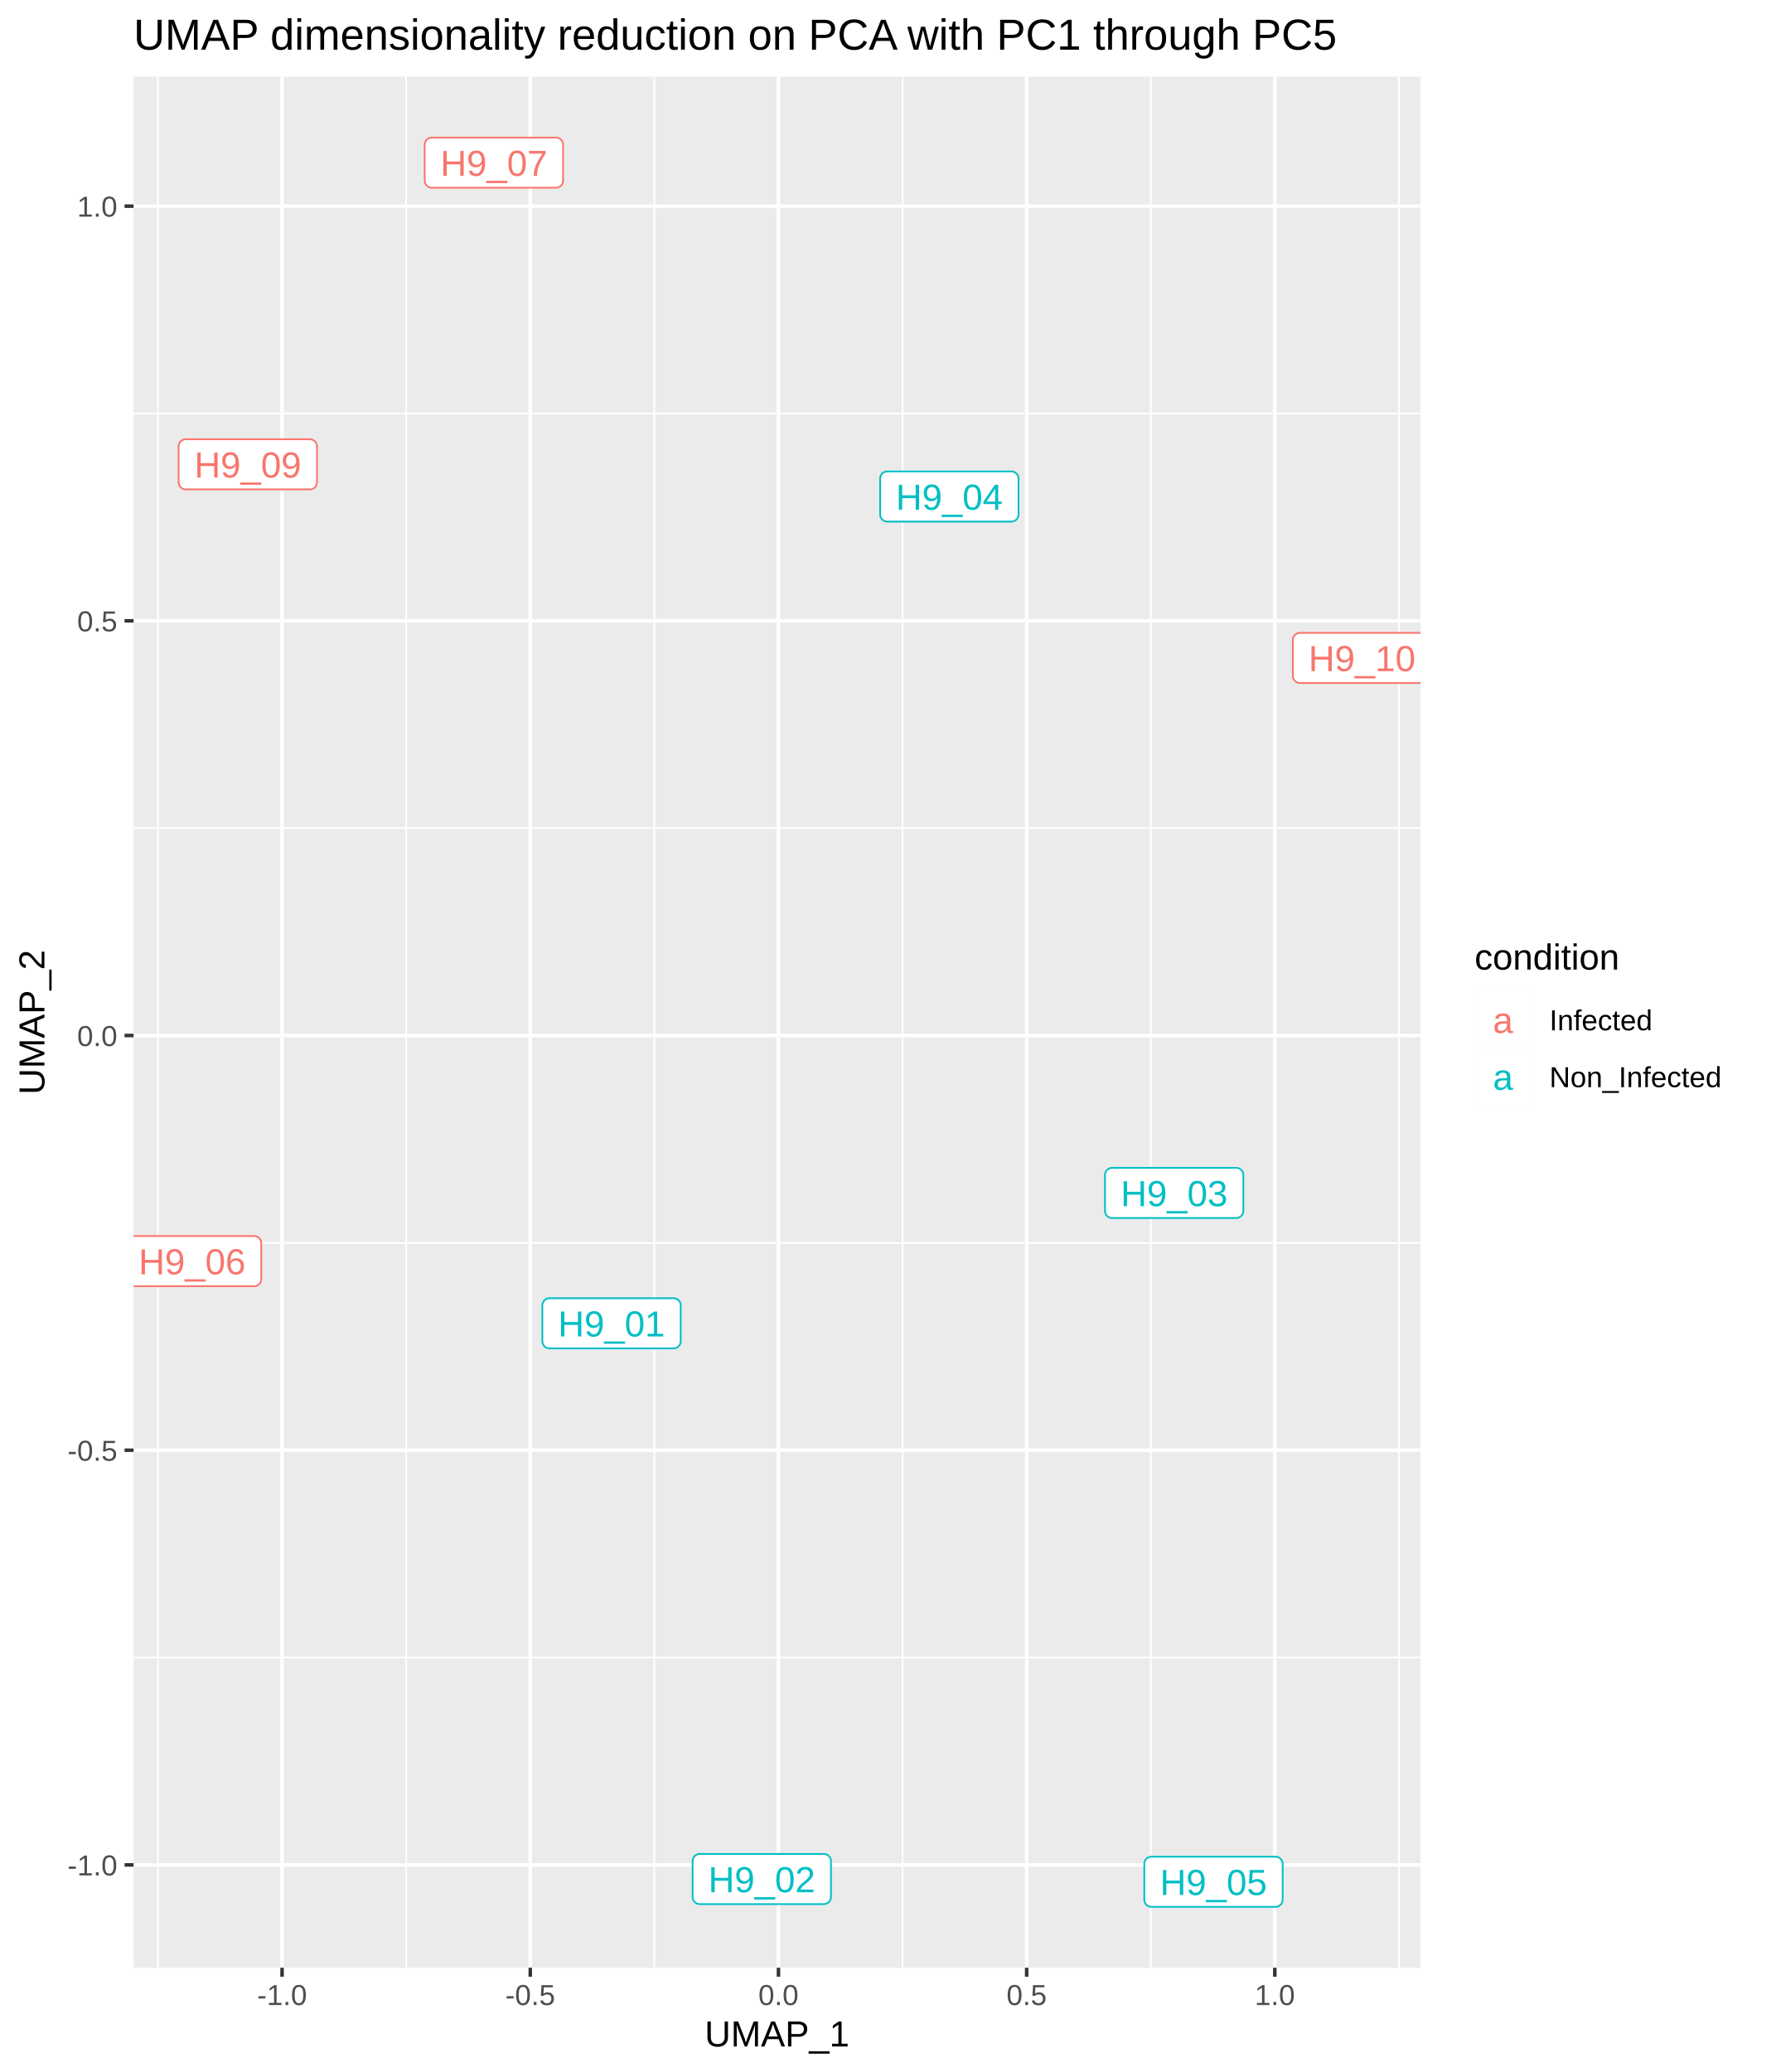
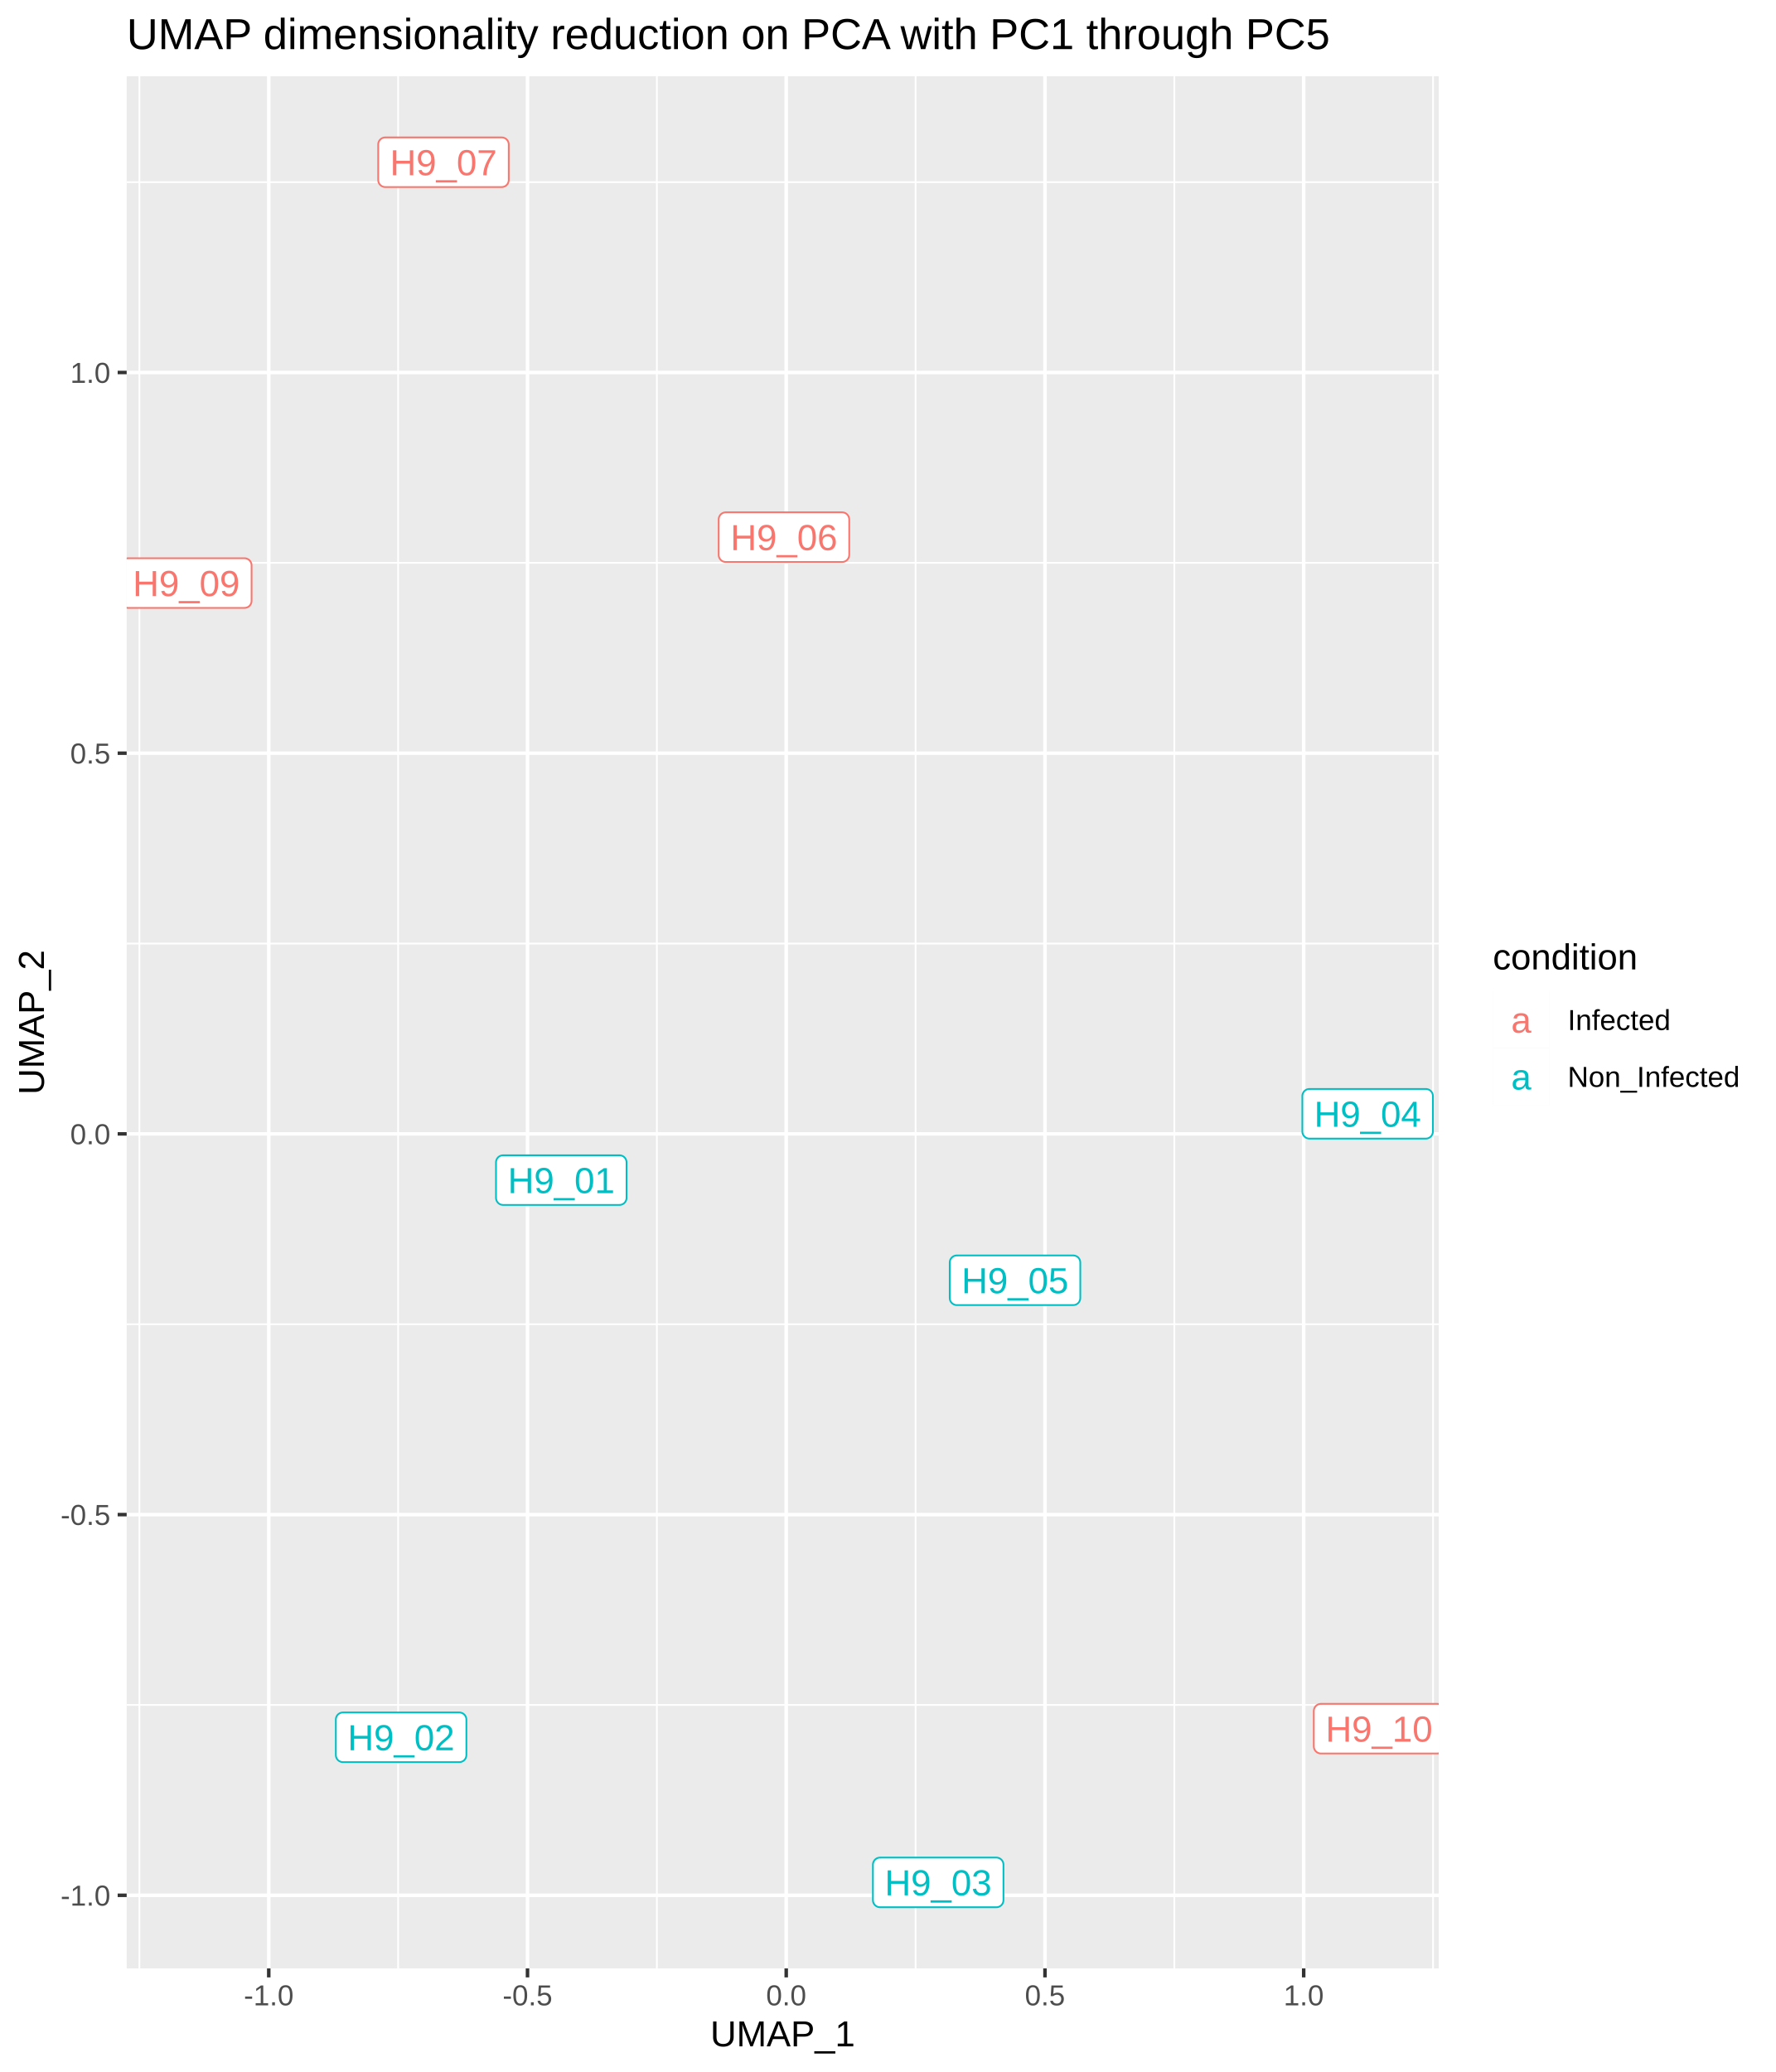
<svg xmlns="http://www.w3.org/2000/svg" class="svglite" width="540.00pt" height="630.00pt" viewBox="0 0 540.00 630.00">
  <defs>
    <style type="text/css">
    .svglite line, .svglite polyline, .svglite polygon, .svglite path, .svglite rect, .svglite circle {
      fill: none;
      stroke: #000000;
      stroke-linecap: round;
      stroke-linejoin: round;
      stroke-miterlimit: 10.00;
    }
    .svglite text {
      white-space: pre;
    }
  </style>
  </defs>
  <rect width="100%" height="100%" style="stroke: none; fill: #FFFFFF;" />
  <defs>
    <clipPath id="cpMC4wMHw1NDAuMDB8MC4wMHw2MzAuMDA=">
      <rect x="0.00" y="0.00" width="540.00" height="630.00" />
    </clipPath>
  </defs>
  <g clip-path="url(#cpMC4wMHw1NDAuMDB8MC4wMHw2MzAuMDA=)">
-     <rect x="0.00" y="0.00" width="540.00" height="630.00" style="stroke-width: 1.07; stroke: #FFFFFF; fill: #FFFFFF;" />
+     <rect x="0" y="0.00" width="540.00" height="630.00" style="stroke-width: 1.07; stroke: #FFFFFF; fill: #FFFFFF;" />
  </g>
  <defs>
-     <clipPath id="cpNDAuNjJ8NDMxLjk0fDIzLjMyfDU5OC4yOQ==">
-       <rect x="40.62" y="23.32" width="391.32" height="574.97" />
+     <clipPath id="cpMzguNTJ8NDM3LjQ4fDIzLjE4fDU5OC41MA==">
+       <rect x="38.52" y="23.18" width="398.96" height="575.33" />
    </clipPath>
  </defs>
-   <g clip-path="url(#cpNDAuNjJ8NDMxLjk0fDIzLjMyfDU5OC4yOQ==)">
-     <rect x="40.62" y="23.32" width="391.32" height="574.97" style="stroke-width: 1.07; stroke: none; fill: #EBEBEB;" />
-     <polyline points="40.62,503.98 431.94,503.98 " style="stroke-width: 0.53; stroke: #FFFFFF; stroke-linecap: butt;" />
-     <polyline points="40.62,377.90 431.94,377.90 " style="stroke-width: 0.53; stroke: #FFFFFF; stroke-linecap: butt;" />
-     <polyline points="40.62,251.81 431.94,251.81 " style="stroke-width: 0.53; stroke: #FFFFFF; stroke-linecap: butt;" />
-     <polyline points="40.62,125.72 431.94,125.72 " style="stroke-width: 0.53; stroke: #FFFFFF; stroke-linecap: butt;" />
-     <polyline points="48.03,598.29 48.03,23.32 " style="stroke-width: 0.53; stroke: #FFFFFF; stroke-linecap: butt;" />
-     <polyline points="123.50,598.29 123.50,23.32 " style="stroke-width: 0.53; stroke: #FFFFFF; stroke-linecap: butt;" />
-     <polyline points="198.97,598.29 198.97,23.32 " style="stroke-width: 0.53; stroke: #FFFFFF; stroke-linecap: butt;" />
-     <polyline points="274.44,598.29 274.44,23.32 " style="stroke-width: 0.53; stroke: #FFFFFF; stroke-linecap: butt;" />
-     <polyline points="349.91,598.29 349.91,23.32 " style="stroke-width: 0.53; stroke: #FFFFFF; stroke-linecap: butt;" />
-     <polyline points="425.38,598.29 425.38,23.32 " style="stroke-width: 0.53; stroke: #FFFFFF; stroke-linecap: butt;" />
-     <polyline points="40.62,567.03 431.94,567.03 " style="stroke-width: 1.07; stroke: #FFFFFF; stroke-linecap: butt;" />
-     <polyline points="40.62,440.94 431.94,440.94 " style="stroke-width: 1.07; stroke: #FFFFFF; stroke-linecap: butt;" />
-     <polyline points="40.62,314.85 431.94,314.85 " style="stroke-width: 1.07; stroke: #FFFFFF; stroke-linecap: butt;" />
-     <polyline points="40.62,188.76 431.94,188.76 " style="stroke-width: 1.07; stroke: #FFFFFF; stroke-linecap: butt;" />
-     <polyline points="40.62,62.68 431.94,62.68 " style="stroke-width: 1.07; stroke: #FFFFFF; stroke-linecap: butt;" />
-     <polyline points="85.77,598.29 85.77,23.32 " style="stroke-width: 1.07; stroke: #FFFFFF; stroke-linecap: butt;" />
-     <polyline points="161.24,598.29 161.24,23.32 " style="stroke-width: 1.07; stroke: #FFFFFF; stroke-linecap: butt;" />
-     <polyline points="236.71,598.29 236.71,23.32 " style="stroke-width: 1.07; stroke: #FFFFFF; stroke-linecap: butt;" />
-     <polyline points="312.18,598.29 312.18,23.32 " style="stroke-width: 1.07; stroke: #FFFFFF; stroke-linecap: butt;" />
-     <polyline points="387.64,598.29 387.64,23.32 " style="stroke-width: 1.07; stroke: #FFFFFF; stroke-linecap: butt;" />
-     <polygon points="167.07,409.97 204.82,409.97 204.74,409.97 205.08,409.96 205.42,409.89 205.75,409.77 206.05,409.59 206.32,409.37 206.55,409.11 206.74,408.82 206.87,408.50 206.96,408.16 206.98,407.81 206.98,407.81 206.98,396.89 206.98,396.89 206.96,396.55 206.87,396.21 206.74,395.89 206.55,395.59 206.32,395.33 206.05,395.11 205.75,394.94 205.42,394.82 205.08,394.75 204.82,394.73 167.07,394.73 167.33,394.75 166.99,394.73 166.64,394.78 166.31,394.87 165.99,395.02 165.71,395.22 165.46,395.46 165.25,395.74 165.09,396.05 164.98,396.37 164.92,396.72 164.91,396.89 164.91,407.81 164.92,407.64 164.92,407.99 164.98,408.33 165.09,408.66 165.25,408.97 165.46,409.25 165.71,409.49 165.99,409.68 166.31,409.83 166.64,409.93 166.99,409.97 " style="stroke-width: 0.53; stroke: #00BFC4; fill: #FFFFFF;" />
-     <text x="185.95" y="406.37" text-anchor="middle" style="font-size: 11.04px;fill: #00BFC4; font-family: &quot;Liberation Sans&quot;;" textLength="34.87px" lengthAdjust="spacingAndGlyphs">H9_01</text>
-     <polygon points="212.77,578.95 250.51,578.95 250.43,578.95 250.78,578.94 251.12,578.87 251.44,578.74 251.74,578.57 252.01,578.35 252.24,578.09 252.43,577.80 252.56,577.48 252.65,577.14 252.67,576.79 252.67,576.79 252.67,565.87 252.67,565.87 252.65,565.52 252.56,565.19 252.43,564.87 252.24,564.57 252.01,564.31 251.74,564.09 251.44,563.92 251.12,563.79 250.78,563.73 250.51,563.71 212.77,563.71 213.03,563.73 212.68,563.71 212.33,563.75 212.00,563.85 211.69,564.00 211.40,564.20 211.15,564.44 210.94,564.71 210.78,565.02 210.67,565.35 210.61,565.70 210.61,565.87 210.61,576.79 210.61,576.62 210.61,576.97 210.67,577.31 210.78,577.64 210.94,577.95 211.15,578.22 211.40,578.46 211.69,578.66 212.00,578.81 212.33,578.91 212.68,578.95 " style="stroke-width: 0.53; stroke: #00BFC4; fill: #FFFFFF;" />
-     <text x="231.64" y="575.35" text-anchor="middle" style="font-size: 11.04px;fill: #00BFC4; font-family: &quot;Liberation Sans&quot;;" textLength="34.87px" lengthAdjust="spacingAndGlyphs">H9_02</text>
-     <polygon points="338.16,370.34 375.91,370.34 375.82,370.33 376.17,370.32 376.51,370.25 376.83,370.13 377.13,369.95 377.40,369.73 377.63,369.47 377.82,369.18 377.96,368.86 378.04,368.52 378.07,368.18 378.07,368.18 378.07,357.25 378.07,357.25 378.04,356.91 377.96,356.57 377.82,356.25 377.63,355.96 377.40,355.70 377.13,355.48 376.83,355.30 376.51,355.18 376.17,355.11 375.91,355.09 338.16,355.09 338.42,355.11 338.07,355.10 337.73,355.14 337.39,355.23 337.08,355.38 336.79,355.58 336.54,355.82 336.33,356.10 336.17,356.41 336.06,356.74 336.01,357.08 336.00,357.25 336.00,368.18 336.01,368.00 336.01,368.35 336.06,368.69 336.17,369.02 336.33,369.33 336.54,369.61 336.79,369.85 337.08,370.05 337.39,370.20 337.73,370.29 338.07,370.33 " style="stroke-width: 0.53; stroke: #00BFC4; fill: #FFFFFF;" />
-     <text x="357.03" y="366.74" text-anchor="middle" style="font-size: 11.04px;fill: #00BFC4; font-family: &quot;Liberation Sans&quot;;" textLength="34.87px" lengthAdjust="spacingAndGlyphs">H9_03</text>
-     <polygon points="269.79,158.59 307.54,158.59 307.45,158.59 307.80,158.57 308.14,158.50 308.46,158.38 308.77,158.21 309.03,157.99 309.27,157.73 309.45,157.43 309.59,157.11 309.67,156.77 309.70,156.43 309.70,156.43 309.70,145.51 309.70,145.51 309.67,145.16 309.59,144.82 309.45,144.50 309.27,144.21 309.03,143.95 308.77,143.73 308.46,143.55 308.14,143.43 307.80,143.36 307.54,143.35 269.79,143.35 270.05,143.36 269.70,143.35 269.36,143.39 269.02,143.49 268.71,143.63 268.42,143.83 268.17,144.07 267.96,144.35 267.80,144.66 267.69,144.99 267.64,145.33 267.63,145.51 267.63,156.43 267.64,156.25 267.64,156.60 267.69,156.94 267.80,157.27 267.96,157.58 268.17,157.86 268.42,158.10 268.71,158.30 269.02,158.45 269.36,158.54 269.70,158.59 " style="stroke-width: 0.53; stroke: #00BFC4; fill: #FFFFFF;" />
-     <text x="288.66" y="154.99" text-anchor="middle" style="font-size: 11.04px;fill: #00BFC4; font-family: &quot;Liberation Sans&quot;;" textLength="34.87px" lengthAdjust="spacingAndGlyphs">H9_04</text>
-     <polygon points="350.11,579.78 387.86,579.78 387.77,579.78 388.12,579.77 388.46,579.70 388.78,579.57 389.08,579.40 389.35,579.18 389.58,578.92 389.77,578.62 389.91,578.30 389.99,577.97 390.02,577.62 390.02,577.62 390.02,566.70 390.02,566.70 389.99,566.35 389.91,566.01 389.77,565.69 389.58,565.40 389.35,565.14 389.08,564.92 388.78,564.75 388.46,564.62 388.12,564.55 387.86,564.54 350.11,564.54 350.37,564.55 350.02,564.54 349.67,564.58 349.34,564.68 349.03,564.83 348.74,565.03 348.49,565.27 348.28,565.54 348.12,565.85 348.01,566.18 347.95,566.52 347.95,566.70 347.95,577.62 347.95,577.45 347.95,577.79 348.01,578.14 348.12,578.47 348.28,578.78 348.49,579.05 348.74,579.29 349.03,579.49 349.34,579.64 349.67,579.74 350.02,579.78 " style="stroke-width: 0.53; stroke: #00BFC4; fill: #FFFFFF;" />
-     <text x="368.98" y="576.18" text-anchor="middle" style="font-size: 11.04px;fill: #00BFC4; font-family: &quot;Liberation Sans&quot;;" textLength="34.87px" lengthAdjust="spacingAndGlyphs">H9_05</text>
-     <polygon points="39.53,391.07 77.28,391.07 77.19,391.07 77.54,391.06 77.88,390.99 78.21,390.87 78.51,390.69 78.78,390.47 79.01,390.21 79.19,389.92 79.33,389.60 79.41,389.26 79.44,388.91 79.44,388.91 79.44,377.99 79.44,377.99 79.41,377.64 79.33,377.31 79.19,376.99 79.01,376.69 78.78,376.43 78.51,376.21 78.21,376.04 77.88,375.92 77.54,375.85 77.28,375.83 39.53,375.83 39.79,375.85 39.44,375.83 39.10,375.87 38.77,375.97 38.45,376.12 38.17,376.32 37.91,376.56 37.71,376.84 37.54,377.14 37.43,377.47 37.38,377.82 37.37,377.99 37.37,388.91 37.38,388.74 37.38,389.09 37.43,389.43 37.54,389.76 37.71,390.07 37.91,390.35 38.17,390.59 38.45,390.78 38.77,390.93 39.10,391.03 39.44,391.07 " style="stroke-width: 0.53; stroke: #F8766D; fill: #FFFFFF;" />
-     <text x="58.41" y="387.47" text-anchor="middle" style="font-size: 11.04px;fill: #F8766D; font-family: &quot;Liberation Sans&quot;;" textLength="34.87px" lengthAdjust="spacingAndGlyphs">H9_06</text>
-     <polygon points="131.30,57.08 169.05,57.08 168.96,57.08 169.31,57.06 169.65,56.99 169.98,56.87 170.28,56.70 170.55,56.48 170.78,56.22 170.96,55.92 171.10,55.60 171.18,55.26 171.21,54.92 171.21,54.92 171.21,44.00 171.21,44.00 171.18,43.65 171.10,43.31 170.96,42.99 170.78,42.70 170.55,42.44 170.28,42.22 169.98,42.04 169.65,41.92 169.31,41.85 169.05,41.84 131.30,41.84 131.56,41.85 131.21,41.84 130.87,41.88 130.53,41.98 130.22,42.12 129.93,42.32 129.68,42.56 129.47,42.84 129.31,43.15 129.20,43.48 129.15,43.82 129.14,44.00 129.14,54.92 129.15,54.74 129.15,55.09 129.20,55.43 129.31,55.76 129.47,56.07 129.68,56.35 129.93,56.59 130.22,56.79 130.53,56.94 130.87,57.03 131.21,57.08 " style="stroke-width: 0.53; stroke: #F8766D; fill: #FFFFFF;" />
-     <text x="150.18" y="53.48" text-anchor="middle" style="font-size: 11.04px;fill: #F8766D; font-family: &quot;Liberation Sans&quot;;" textLength="34.87px" lengthAdjust="spacingAndGlyphs">H9_07</text>
-     <polygon points="56.47,148.80 94.22,148.80 94.14,148.80 94.48,148.79 94.82,148.72 95.15,148.59 95.45,148.42 95.72,148.20 95.95,147.94 96.13,147.65 96.27,147.33 96.35,146.99 96.38,146.64 96.38,146.64 96.38,135.72 96.38,135.72 96.35,135.37 96.27,135.04 96.13,134.72 95.95,134.42 95.72,134.16 95.45,133.94 95.15,133.77 94.82,133.65 94.48,133.58 94.22,133.56 56.47,133.56 56.73,133.58 56.39,133.56 56.04,133.60 55.71,133.70 55.39,133.85 55.11,134.05 54.86,134.29 54.65,134.57 54.49,134.87 54.38,135.20 54.32,135.55 54.31,135.72 54.31,146.64 54.32,146.47 54.32,146.82 54.38,147.16 54.49,147.49 54.65,147.80 54.86,148.08 55.11,148.32 55.39,148.51 55.71,148.66 56.04,148.76 56.39,148.80 " style="stroke-width: 0.53; stroke: #F8766D; fill: #FFFFFF;" />
-     <text x="75.35" y="145.20" text-anchor="middle" style="font-size: 11.04px;fill: #F8766D; font-family: &quot;Liberation Sans&quot;;" textLength="34.87px" lengthAdjust="spacingAndGlyphs">H9_09</text>
-     <polygon points="395.28,207.67 433.03,207.67 432.94,207.67 433.29,207.66 433.63,207.59 433.95,207.46 434.26,207.29 434.52,207.07 434.76,206.81 434.94,206.52 435.08,206.20 435.16,205.86 435.19,205.51 435.19,205.51 435.19,194.59 435.19,194.59 435.16,194.24 435.08,193.90 434.94,193.59 434.76,193.29 434.52,193.03 434.26,192.81 433.95,192.64 433.63,192.51 433.29,192.44 433.03,192.43 395.28,192.43 395.54,192.44 395.19,192.43 394.85,192.47 394.51,192.57 394.20,192.72 393.91,192.92 393.66,193.16 393.45,193.43 393.29,193.74 393.18,194.07 393.13,194.42 393.12,194.59 393.12,205.51 393.13,205.34 393.13,205.69 393.18,206.03 393.29,206.36 393.45,206.67 393.66,206.94 393.91,207.18 394.20,207.38 394.51,207.53 394.85,207.63 395.19,207.67 " style="stroke-width: 0.53; stroke: #F8766D; fill: #FFFFFF;" />
-     <text x="414.15" y="204.07" text-anchor="middle" style="font-size: 11.04px;fill: #F8766D; font-family: &quot;Liberation Sans&quot;;" textLength="34.87px" lengthAdjust="spacingAndGlyphs">H9_10</text>
+   <g clip-path="url(#cpMzguNTJ8NDM3LjQ4fDIzLjE4fDU5OC41MA==)">
+     <rect x="38.52" y="23.18" width="398.96" height="575.33" style="stroke-width: 1.07; stroke: none; fill: #EBEBEB;" />
+     <polyline points="38.52,518.39 437.48,518.39 " style="stroke-width: 0.53; stroke: #FFFFFF; stroke-linecap: butt;" />
+     <polyline points="38.52,402.64 437.48,402.64 " style="stroke-width: 0.53; stroke: #FFFFFF; stroke-linecap: butt;" />
+     <polyline points="38.52,286.89 437.48,286.89 " style="stroke-width: 0.53; stroke: #FFFFFF; stroke-linecap: butt;" />
+     <polyline points="38.52,171.13 437.48,171.13 " style="stroke-width: 0.53; stroke: #FFFFFF; stroke-linecap: butt;" />
+     <polyline points="38.52,55.38 437.48,55.38 " style="stroke-width: 0.53; stroke: #FFFFFF; stroke-linecap: butt;" />
+     <polyline points="42.38,598.50 42.38,23.18 " style="stroke-width: 0.53; stroke: #FFFFFF; stroke-linecap: butt;" />
+     <polyline points="121.06,598.50 121.06,23.18 " style="stroke-width: 0.53; stroke: #FFFFFF; stroke-linecap: butt;" />
+     <polyline points="199.73,598.50 199.73,23.18 " style="stroke-width: 0.53; stroke: #FFFFFF; stroke-linecap: butt;" />
+     <polyline points="278.41,598.50 278.41,23.18 " style="stroke-width: 0.53; stroke: #FFFFFF; stroke-linecap: butt;" />
+     <polyline points="357.08,598.50 357.08,23.18 " style="stroke-width: 0.53; stroke: #FFFFFF; stroke-linecap: butt;" />
+     <polyline points="435.76,598.50 435.76,23.18 " style="stroke-width: 0.53; stroke: #FFFFFF; stroke-linecap: butt;" />
+     <polyline points="38.52,576.27 437.48,576.27 " style="stroke-width: 1.07; stroke: #FFFFFF; stroke-linecap: butt;" />
+     <polyline points="38.52,460.52 437.48,460.52 " style="stroke-width: 1.07; stroke: #FFFFFF; stroke-linecap: butt;" />
+     <polyline points="38.52,344.76 437.48,344.76 " style="stroke-width: 1.07; stroke: #FFFFFF; stroke-linecap: butt;" />
+     <polyline points="38.52,229.01 437.48,229.01 " style="stroke-width: 1.07; stroke: #FFFFFF; stroke-linecap: butt;" />
+     <polyline points="38.52,113.26 437.48,113.26 " style="stroke-width: 1.07; stroke: #FFFFFF; stroke-linecap: butt;" />
+     <polyline points="81.72,598.50 81.72,23.18 " style="stroke-width: 1.07; stroke: #FFFFFF; stroke-linecap: butt;" />
+     <polyline points="160.40,598.50 160.40,23.18 " style="stroke-width: 1.07; stroke: #FFFFFF; stroke-linecap: butt;" />
+     <polyline points="239.07,598.50 239.07,23.18 " style="stroke-width: 1.07; stroke: #FFFFFF; stroke-linecap: butt;" />
+     <polyline points="317.75,598.50 317.75,23.18 " style="stroke-width: 1.07; stroke: #FFFFFF; stroke-linecap: butt;" />
+     <polyline points="396.42,598.50 396.42,23.18 " style="stroke-width: 1.07; stroke: #FFFFFF; stroke-linecap: butt;" />
+     <polygon points="152.98,366.37 188.36,366.37 188.27,366.36 188.62,366.35 188.96,366.28 189.29,366.16 189.59,365.98 189.86,365.76 190.09,365.50 190.27,365.21 190.41,364.89 190.49,364.55 190.52,364.21 190.52,364.21 190.52,353.43 190.52,353.43 190.49,353.08 190.41,352.74 190.27,352.42 190.09,352.13 189.86,351.87 189.59,351.65 189.29,351.48 188.96,351.35 188.62,351.28 188.36,351.27 152.98,351.27 153.24,351.28 152.89,351.27 152.55,351.31 152.21,351.41 151.90,351.56 151.61,351.75 151.36,352.00 151.15,352.27 150.99,352.58 150.88,352.91 150.83,353.25 150.82,353.43 150.82,364.21 150.83,364.03 150.83,364.38 150.88,364.72 150.99,365.05 151.15,365.36 151.36,365.64 151.61,365.88 151.90,366.08 152.21,366.23 152.55,366.32 152.89,366.36 " style="stroke-width: 0.53; stroke: #00BFC4; fill: #FFFFFF;" />
+     <text x="170.67" y="362.77" text-anchor="middle" style="font-size: 11.04px;fill: #00BFC4; font-family: &quot;Arial&quot;;" textLength="32.50px" lengthAdjust="spacingAndGlyphs">H9_01</text>
+     <polygon points="104.28,535.78 139.66,535.78 139.57,535.78 139.92,535.77 140.26,535.70 140.59,535.57 140.89,535.40 141.16,535.18 141.39,534.92 141.57,534.63 141.71,534.31 141.79,533.97 141.82,533.62 141.82,533.62 141.82,522.84 141.82,522.84 141.79,522.50 141.71,522.16 141.57,521.84 141.39,521.55 141.16,521.29 140.89,521.07 140.59,520.89 140.26,520.77 139.92,520.70 139.66,520.68 104.28,520.68 104.54,520.70 104.19,520.69 103.85,520.73 103.51,520.82 103.20,520.97 102.91,521.17 102.66,521.41 102.45,521.69 102.29,522.00 102.18,522.33 102.13,522.67 102.12,522.84 102.12,533.62 102.13,533.45 102.13,533.80 102.18,534.14 102.29,534.47 102.45,534.78 102.66,535.05 102.91,535.30 103.20,535.49 103.51,535.64 103.85,535.74 104.19,535.78 " style="stroke-width: 0.53; stroke: #00BFC4; fill: #FFFFFF;" />
+     <text x="121.97" y="532.18" text-anchor="middle" style="font-size: 11.04px;fill: #00BFC4; font-family: &quot;Arial&quot;;" textLength="32.50px" lengthAdjust="spacingAndGlyphs">H9_02</text>
+     <polygon points="267.59,579.90 302.97,579.90 302.89,579.90 303.23,579.89 303.57,579.82 303.90,579.69 304.20,579.52 304.47,579.30 304.70,579.04 304.88,578.75 305.02,578.43 305.10,578.09 305.13,577.74 305.13,577.74 305.13,566.96 305.13,566.96 305.10,566.62 305.02,566.28 304.88,565.96 304.70,565.67 304.47,565.41 304.20,565.19 303.90,565.01 303.57,564.89 303.23,564.82 302.97,564.80 267.59,564.80 267.85,564.82 267.50,564.81 267.16,564.85 266.83,564.94 266.51,565.09 266.23,565.29 265.97,565.53 265.77,565.81 265.60,566.12 265.49,566.45 265.44,566.79 265.43,566.96 265.43,577.74 265.44,577.57 265.44,577.92 265.49,578.26 265.60,578.59 265.77,578.90 265.97,579.17 266.23,579.41 266.51,579.61 266.83,579.76 267.16,579.86 267.50,579.90 " style="stroke-width: 0.53; stroke: #00BFC4; fill: #FFFFFF;" />
+     <text x="285.28" y="576.30" text-anchor="middle" style="font-size: 11.04px;fill: #00BFC4; font-family: &quot;Arial&quot;;" textLength="32.50px" lengthAdjust="spacingAndGlyphs">H9_03</text>
+     <polygon points="398.17,346.20 433.55,346.20 433.46,346.20 433.81,346.18 434.15,346.12 434.47,345.99 434.77,345.82 435.04,345.60 435.27,345.34 435.46,345.04 435.60,344.72 435.68,344.39 435.71,344.04 435.71,344.04 435.71,333.26 435.71,333.26 435.68,332.92 435.60,332.58 435.46,332.26 435.27,331.96 435.04,331.70 434.77,331.48 434.47,331.31 434.15,331.19 433.81,331.12 433.55,331.10 398.17,331.10 398.43,331.12 398.08,331.10 397.74,331.15 397.40,331.24 397.09,331.39 396.80,331.59 396.55,331.83 396.34,332.11 396.18,332.42 396.07,332.75 396.01,333.09 396.01,333.26 396.01,344.04 396.01,343.87 396.01,344.21 396.07,344.56 396.18,344.89 396.34,345.19 396.55,345.47 396.80,345.71 397.09,345.91 397.40,346.06 397.74,346.16 398.08,346.20 " style="stroke-width: 0.53; stroke: #00BFC4; fill: #FFFFFF;" />
+     <text x="415.86" y="342.60" text-anchor="middle" style="font-size: 11.04px;fill: #00BFC4; font-family: &quot;Arial&quot;;" textLength="32.50px" lengthAdjust="spacingAndGlyphs">H9_04</text>
+     <polygon points="290.95,396.82 326.33,396.82 326.24,396.82 326.59,396.80 326.93,396.74 327.26,396.61 327.56,396.44 327.83,396.22 328.06,395.96 328.24,395.66 328.38,395.34 328.46,395.01 328.49,394.66 328.49,394.66 328.49,383.88 328.49,383.88 328.46,383.54 328.38,383.20 328.24,382.88 328.06,382.58 327.83,382.32 327.56,382.10 327.26,381.93 326.93,381.81 326.59,381.74 326.33,381.72 290.95,381.72 291.21,381.74 290.86,381.72 290.52,381.77 290.18,381.86 289.87,382.01 289.58,382.21 289.33,382.45 289.12,382.73 288.96,383.04 288.85,383.37 288.80,383.71 288.79,383.88 288.79,394.66 288.80,394.49 288.80,394.83 288.85,395.18 288.96,395.51 289.12,395.82 289.33,396.09 289.58,396.33 289.87,396.53 290.18,396.68 290.52,396.78 290.86,396.82 " style="stroke-width: 0.53; stroke: #00BFC4; fill: #FFFFFF;" />
+     <text x="308.64" y="393.22" text-anchor="middle" style="font-size: 11.04px;fill: #00BFC4; font-family: &quot;Arial&quot;;" textLength="32.50px" lengthAdjust="spacingAndGlyphs">H9_05</text>
+     <polygon points="220.69,170.87 256.07,170.87 255.98,170.87 256.33,170.86 256.67,170.79 256.99,170.66 257.29,170.49 257.56,170.27 257.79,170.01 257.98,169.71 258.12,169.40 258.20,169.06 258.23,168.71 258.23,168.71 258.23,157.93 258.23,157.93 258.20,157.59 258.12,157.25 257.98,156.93 257.79,156.64 257.56,156.37 257.29,156.15 256.99,155.98 256.67,155.86 256.33,155.79 256.07,155.77 220.69,155.77 220.95,155.79 220.60,155.77 220.25,155.82 219.92,155.91 219.61,156.06 219.32,156.26 219.07,156.50 218.86,156.78 218.70,157.09 218.59,157.42 218.53,157.76 218.53,157.93 218.53,168.71 218.53,168.54 218.53,168.88 218.59,169.23 218.70,169.56 218.86,169.87 219.07,170.14 219.32,170.38 219.61,170.58 219.92,170.73 220.25,170.83 220.60,170.87 " style="stroke-width: 0.53; stroke: #F8766D; fill: #FFFFFF;" />
+     <text x="238.38" y="167.27" text-anchor="middle" style="font-size: 11.04px;fill: #F8766D; font-family: &quot;Arial&quot;;" textLength="32.50px" lengthAdjust="spacingAndGlyphs">H9_06</text>
+     <polygon points="117.16,56.88 152.54,56.88 152.45,56.88 152.80,56.86 153.14,56.79 153.47,56.67 153.77,56.50 154.04,56.28 154.27,56.02 154.45,55.72 154.59,55.40 154.67,55.06 154.70,54.72 154.70,54.72 154.70,43.94 154.70,43.94 154.67,43.59 154.59,43.26 154.45,42.94 154.27,42.64 154.04,42.38 153.77,42.16 153.47,41.99 153.14,41.86 152.80,41.80 152.54,41.78 117.16,41.78 117.42,41.80 117.07,41.78 116.73,41.82 116.39,41.92 116.08,42.07 115.79,42.27 115.54,42.51 115.33,42.78 115.17,43.09 115.06,43.42 115.01,43.77 115.00,43.94 115.00,54.72 115.01,54.54 115.01,54.89 115.06,55.23 115.17,55.56 115.33,55.87 115.54,56.15 115.79,56.39 116.08,56.59 116.39,56.74 116.73,56.83 117.07,56.88 " style="stroke-width: 0.53; stroke: #F8766D; fill: #FFFFFF;" />
+     <text x="134.85" y="53.28" text-anchor="middle" style="font-size: 11.04px;fill: #F8766D; font-family: &quot;Arial&quot;;" textLength="32.50px" lengthAdjust="spacingAndGlyphs">H9_07</text>
+     <polygon points="38.96,184.84 74.34,184.84 74.25,184.84 74.60,184.82 74.94,184.75 75.27,184.63 75.57,184.46 75.84,184.24 76.07,183.98 76.25,183.68 76.39,183.36 76.47,183.02 76.50,182.68 76.50,182.68 76.50,171.90 76.50,171.90 76.47,171.55 76.39,171.22 76.25,170.90 76.07,170.60 75.84,170.34 75.57,170.12 75.27,169.95 74.94,169.82 74.60,169.75 74.34,169.74 38.96,169.74 39.22,169.75 38.87,169.74 38.53,169.78 38.19,169.88 37.88,170.03 37.59,170.23 37.34,170.47 37.13,170.74 36.97,171.05 36.86,171.38 36.81,171.73 36.80,171.90 36.80,182.68 36.81,182.50 36.81,182.85 36.86,183.19 36.97,183.52 37.13,183.83 37.34,184.11 37.59,184.35 37.88,184.55 38.19,184.70 38.53,184.79 38.87,184.84 " style="stroke-width: 0.53; stroke: #F8766D; fill: #FFFFFF;" />
+     <text x="56.65" y="181.24" text-anchor="middle" style="font-size: 11.04px;fill: #F8766D; font-family: &quot;Arial&quot;;" textLength="32.50px" lengthAdjust="spacingAndGlyphs">H9_09</text>
+     <polygon points="401.65,533.16 437.03,533.16 436.95,533.16 437.29,533.14 437.63,533.08 437.96,532.95 438.26,532.78 438.53,532.56 438.76,532.30 438.95,532.00 439.08,531.68 439.17,531.35 439.19,531.00 439.19,531.00 439.19,520.22 439.19,520.22 439.17,519.88 439.08,519.54 438.95,519.22 438.76,518.92 438.53,518.66 438.26,518.44 437.96,518.27 437.63,518.15 437.29,518.08 437.03,518.06 401.65,518.06 401.91,518.08 401.57,518.06 401.22,518.11 400.89,518.20 400.57,518.35 400.29,518.55 400.04,518.79 399.83,519.07 399.67,519.38 399.56,519.71 399.50,520.05 399.49,520.22 399.49,531.00 399.50,530.83 399.50,531.17 399.56,531.52 399.67,531.85 399.83,532.16 400.04,532.43 400.29,532.67 400.57,532.87 400.89,533.02 401.22,533.12 401.57,533.16 " style="stroke-width: 0.53; stroke: #F8766D; fill: #FFFFFF;" />
+     <text x="419.34" y="529.56" text-anchor="middle" style="font-size: 11.04px;fill: #F8766D; font-family: &quot;Arial&quot;;" textLength="32.50px" lengthAdjust="spacingAndGlyphs">H9_10</text>
  </g>
  <g clip-path="url(#cpMC4wMHw1NDAuMDB8MC4wMHw2MzAuMDA=)">
-     <text x="35.69" y="570.23" text-anchor="end" style="font-size: 8.80px;fill: #4D4D4D; font-family: &quot;Liberation Sans&quot;;" textLength="17.16px" lengthAdjust="spacingAndGlyphs">-1.0</text>
-     <text x="35.69" y="444.15" text-anchor="end" style="font-size: 8.80px;fill: #4D4D4D; font-family: &quot;Liberation Sans&quot;;" textLength="17.16px" lengthAdjust="spacingAndGlyphs">-0.5</text>
-     <text x="35.69" y="318.06" text-anchor="end" style="font-size: 8.80px;fill: #4D4D4D; font-family: &quot;Liberation Sans&quot;;" textLength="13.98px" lengthAdjust="spacingAndGlyphs">0.0</text>
-     <text x="35.69" y="191.97" text-anchor="end" style="font-size: 8.80px;fill: #4D4D4D; font-family: &quot;Liberation Sans&quot;;" textLength="13.98px" lengthAdjust="spacingAndGlyphs">0.5</text>
-     <text x="35.69" y="65.88" text-anchor="end" style="font-size: 8.80px;fill: #4D4D4D; font-family: &quot;Liberation Sans&quot;;" textLength="13.98px" lengthAdjust="spacingAndGlyphs">1.0</text>
-     <polyline points="37.88,567.03 40.62,567.03 " style="stroke-width: 1.07; stroke: #333333; stroke-linecap: butt;" />
-     <polyline points="37.88,440.94 40.62,440.94 " style="stroke-width: 1.07; stroke: #333333; stroke-linecap: butt;" />
-     <polyline points="37.88,314.85 40.62,314.85 " style="stroke-width: 1.07; stroke: #333333; stroke-linecap: butt;" />
-     <polyline points="37.88,188.76 40.62,188.76 " style="stroke-width: 1.07; stroke: #333333; stroke-linecap: butt;" />
-     <polyline points="37.88,62.68 40.62,62.68 " style="stroke-width: 1.07; stroke: #333333; stroke-linecap: butt;" />
-     <polyline points="85.77,601.03 85.77,598.29 " style="stroke-width: 1.07; stroke: #333333; stroke-linecap: butt;" />
-     <polyline points="161.24,601.03 161.24,598.29 " style="stroke-width: 1.07; stroke: #333333; stroke-linecap: butt;" />
-     <polyline points="236.71,601.03 236.71,598.29 " style="stroke-width: 1.07; stroke: #333333; stroke-linecap: butt;" />
-     <polyline points="312.18,601.03 312.18,598.29 " style="stroke-width: 1.07; stroke: #333333; stroke-linecap: butt;" />
-     <polyline points="387.64,601.03 387.64,598.29 " style="stroke-width: 1.07; stroke: #333333; stroke-linecap: butt;" />
-     <text x="85.77" y="609.64" text-anchor="middle" style="font-size: 8.80px;fill: #4D4D4D; font-family: &quot;Liberation Sans&quot;;" textLength="17.16px" lengthAdjust="spacingAndGlyphs">-1.0</text>
-     <text x="161.24" y="609.64" text-anchor="middle" style="font-size: 8.80px;fill: #4D4D4D; font-family: &quot;Liberation Sans&quot;;" textLength="17.16px" lengthAdjust="spacingAndGlyphs">-0.5</text>
-     <text x="236.71" y="609.64" text-anchor="middle" style="font-size: 8.80px;fill: #4D4D4D; font-family: &quot;Liberation Sans&quot;;" textLength="13.98px" lengthAdjust="spacingAndGlyphs">0.0</text>
-     <text x="312.18" y="609.64" text-anchor="middle" style="font-size: 8.80px;fill: #4D4D4D; font-family: &quot;Liberation Sans&quot;;" textLength="13.98px" lengthAdjust="spacingAndGlyphs">0.5</text>
-     <text x="387.64" y="609.64" text-anchor="middle" style="font-size: 8.80px;fill: #4D4D4D; font-family: &quot;Liberation Sans&quot;;" textLength="13.98px" lengthAdjust="spacingAndGlyphs">1.0</text>
-     <text x="236.28" y="622.23" text-anchor="middle" style="font-size: 11.00px; font-family: &quot;Liberation Sans&quot;;" textLength="44.19px" lengthAdjust="spacingAndGlyphs">UMAP_1</text>
-     <text transform="translate(13.50,310.81) rotate(-90)" text-anchor="middle" style="font-size: 11.00px; font-family: &quot;Liberation Sans&quot;;" textLength="44.19px" lengthAdjust="spacingAndGlyphs">UMAP_2</text>
-     <rect x="442.90" y="280.15" width="91.62" height="61.31" style="stroke-width: 1.07; stroke: none; fill: #FFFFFF;" />
-     <text x="448.38" y="294.80" style="font-size: 11.00px; font-family: &quot;Liberation Sans&quot;;" textLength="50.87px" lengthAdjust="spacingAndGlyphs">condition</text>
-     <rect x="448.38" y="301.42" width="17.28" height="17.28" style="stroke-width: 1.07; stroke: none; fill: #F2F2F2;" />
-     <rect x="448.38" y="301.42" width="17.28" height="17.28" style="stroke-width: 0.75; stroke: none; fill: #FFFFFF;" />
-     <text x="457.02" y="314.08" text-anchor="middle" style="font-size: 11.04px;fill: #F8766D; font-family: &quot;Liberation Sans&quot;;" textLength="6.76px" lengthAdjust="spacingAndGlyphs">a</text>
-     <rect x="448.38" y="318.70" width="17.28" height="17.28" style="stroke-width: 1.07; stroke: none; fill: #F2F2F2;" />
-     <rect x="448.38" y="318.70" width="17.28" height="17.28" style="stroke-width: 0.75; stroke: none; fill: #FFFFFF;" />
-     <text x="457.02" y="331.36" text-anchor="middle" style="font-size: 11.04px;fill: #00BFC4; font-family: &quot;Liberation Sans&quot;;" textLength="6.76px" lengthAdjust="spacingAndGlyphs">a</text>
-     <text x="471.14" y="313.27" style="font-size: 8.80px; font-family: &quot;Liberation Sans&quot;;" textLength="35.96px" lengthAdjust="spacingAndGlyphs">Infected</text>
-     <text x="471.14" y="330.55" style="font-size: 8.80px; font-family: &quot;Liberation Sans&quot;;" textLength="57.90px" lengthAdjust="spacingAndGlyphs">Non_Infected</text>
-     <text x="40.62" y="15.10" style="font-size: 13.20px; font-family: &quot;Liberation Sans&quot;;" textLength="404.29px" lengthAdjust="spacingAndGlyphs">UMAP dimensionality reduction on PCA with PC1 through PC5</text>
+     <text x="33.58" y="579.42" text-anchor="end" style="font-size: 8.80px;fill: #4D4D4D; font-family: &quot;Arial&quot;;" textLength="15.17px" lengthAdjust="spacingAndGlyphs">-1.0</text>
+     <text x="33.58" y="463.67" text-anchor="end" style="font-size: 8.80px;fill: #4D4D4D; font-family: &quot;Arial&quot;;" textLength="15.17px" lengthAdjust="spacingAndGlyphs">-0.5</text>
+     <text x="33.58" y="347.91" text-anchor="end" style="font-size: 8.80px;fill: #4D4D4D; font-family: &quot;Arial&quot;;" textLength="12.24px" lengthAdjust="spacingAndGlyphs">0.0</text>
+     <text x="33.58" y="232.16" text-anchor="end" style="font-size: 8.80px;fill: #4D4D4D; font-family: &quot;Arial&quot;;" textLength="12.24px" lengthAdjust="spacingAndGlyphs">0.5</text>
+     <text x="33.58" y="116.41" text-anchor="end" style="font-size: 8.80px;fill: #4D4D4D; font-family: &quot;Arial&quot;;" textLength="12.24px" lengthAdjust="spacingAndGlyphs">1.0</text>
+     <polyline points="35.78,576.27 38.52,576.27 " style="stroke-width: 1.07; stroke: #333333; stroke-linecap: butt;" />
+     <polyline points="35.78,460.52 38.52,460.52 " style="stroke-width: 1.07; stroke: #333333; stroke-linecap: butt;" />
+     <polyline points="35.78,344.76 38.52,344.76 " style="stroke-width: 1.07; stroke: #333333; stroke-linecap: butt;" />
+     <polyline points="35.78,229.01 38.52,229.01 " style="stroke-width: 1.07; stroke: #333333; stroke-linecap: butt;" />
+     <polyline points="35.78,113.26 38.52,113.26 " style="stroke-width: 1.07; stroke: #333333; stroke-linecap: butt;" />
+     <polyline points="81.72,601.24 81.72,598.50 " style="stroke-width: 1.07; stroke: #333333; stroke-linecap: butt;" />
+     <polyline points="160.40,601.24 160.40,598.50 " style="stroke-width: 1.07; stroke: #333333; stroke-linecap: butt;" />
+     <polyline points="239.07,601.24 239.07,598.50 " style="stroke-width: 1.07; stroke: #333333; stroke-linecap: butt;" />
+     <polyline points="317.75,601.24 317.75,598.50 " style="stroke-width: 1.07; stroke: #333333; stroke-linecap: butt;" />
+     <polyline points="396.42,601.24 396.42,598.50 " style="stroke-width: 1.07; stroke: #333333; stroke-linecap: butt;" />
+     <text x="81.72" y="609.74" text-anchor="middle" style="font-size: 8.80px;fill: #4D4D4D; font-family: &quot;Arial&quot;;" textLength="15.17px" lengthAdjust="spacingAndGlyphs">-1.0</text>
+     <text x="160.40" y="609.74" text-anchor="middle" style="font-size: 8.80px;fill: #4D4D4D; font-family: &quot;Arial&quot;;" textLength="15.17px" lengthAdjust="spacingAndGlyphs">-0.5</text>
+     <text x="239.07" y="609.74" text-anchor="middle" style="font-size: 8.80px;fill: #4D4D4D; font-family: &quot;Arial&quot;;" textLength="12.24px" lengthAdjust="spacingAndGlyphs">0.0</text>
+     <text x="317.75" y="609.74" text-anchor="middle" style="font-size: 8.80px;fill: #4D4D4D; font-family: &quot;Arial&quot;;" textLength="12.24px" lengthAdjust="spacingAndGlyphs">0.5</text>
+     <text x="396.42" y="609.74" text-anchor="middle" style="font-size: 8.80px;fill: #4D4D4D; font-family: &quot;Arial&quot;;" textLength="12.24px" lengthAdjust="spacingAndGlyphs">1.0</text>
+     <text x="238.00" y="622.20" text-anchor="middle" style="font-size: 11.00px; font-family: &quot;Arial&quot;;" textLength="44.02px" lengthAdjust="spacingAndGlyphs">UMAP_1</text>
+     <text transform="translate(13.36,310.84) rotate(-90)" text-anchor="middle" style="font-size: 11.00px; font-family: &quot;Arial&quot;;" textLength="44.02px" lengthAdjust="spacingAndGlyphs">UMAP_2</text>
+     <rect x="448.44" y="280.24" width="86.08" height="61.19" style="stroke-width: 1.07; stroke: none; fill: #FFFFFF;" />
+     <text x="453.92" y="294.76" style="font-size: 11.00px; font-family: &quot;Arial&quot;;" textLength="44.04px" lengthAdjust="spacingAndGlyphs">condition</text>
+     <rect x="453.92" y="301.40" width="17.28" height="17.28" style="stroke-width: 1.07; stroke: none; fill: #F2F2F2;" />
+     <rect x="453.92" y="301.40" width="17.28" height="17.28" style="stroke-width: 0.75; stroke: none; fill: #FFFFFF;" />
+     <text x="462.56" y="313.99" text-anchor="middle" style="font-size: 11.04px;fill: #F8766D; font-family: &quot;Arial&quot;;" textLength="6.13px" lengthAdjust="spacingAndGlyphs">a</text>
+     <rect x="453.92" y="318.68" width="17.28" height="17.28" style="stroke-width: 1.07; stroke: none; fill: #F2F2F2;" />
+     <rect x="453.92" y="318.68" width="17.28" height="17.28" style="stroke-width: 0.75; stroke: none; fill: #FFFFFF;" />
+     <text x="462.56" y="331.27" text-anchor="middle" style="font-size: 11.04px;fill: #00BFC4; font-family: &quot;Arial&quot;;" textLength="6.13px" lengthAdjust="spacingAndGlyphs">a</text>
+     <text x="476.68" y="313.19" style="font-size: 8.80px; font-family: &quot;Arial&quot;;" textLength="31.33px" lengthAdjust="spacingAndGlyphs">Infected</text>
+     <text x="476.68" y="330.47" style="font-size: 8.80px; font-family: &quot;Arial&quot;;" textLength="52.37px" lengthAdjust="spacingAndGlyphs">Non_Infected</text>
+     <text x="38.52" y="14.93" style="font-size: 13.20px; font-family: &quot;Arial&quot;;" textLength="365.63px" lengthAdjust="spacingAndGlyphs">UMAP dimensionality reduction on PCA with PC1 through PC5</text>
  </g>
</svg>
